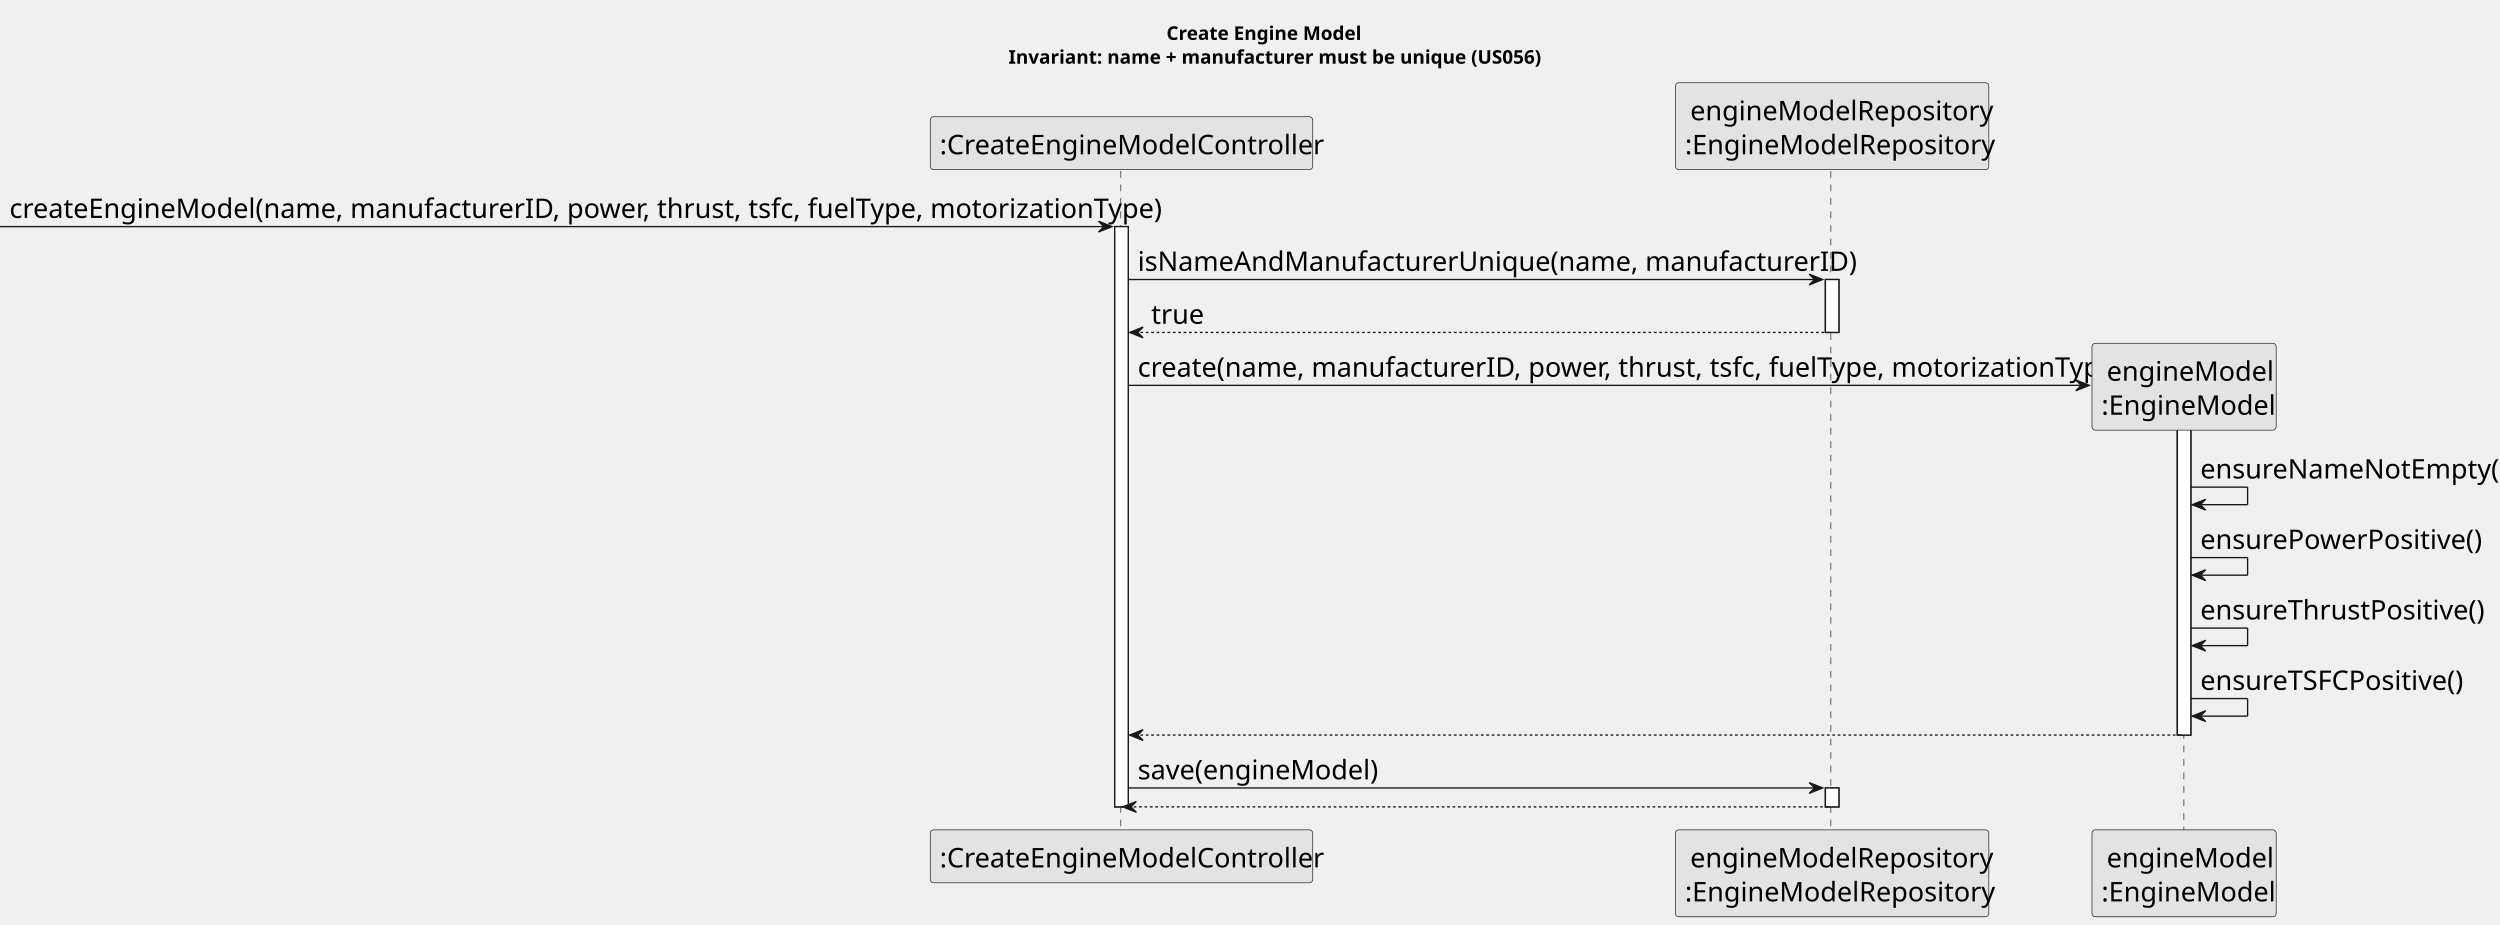
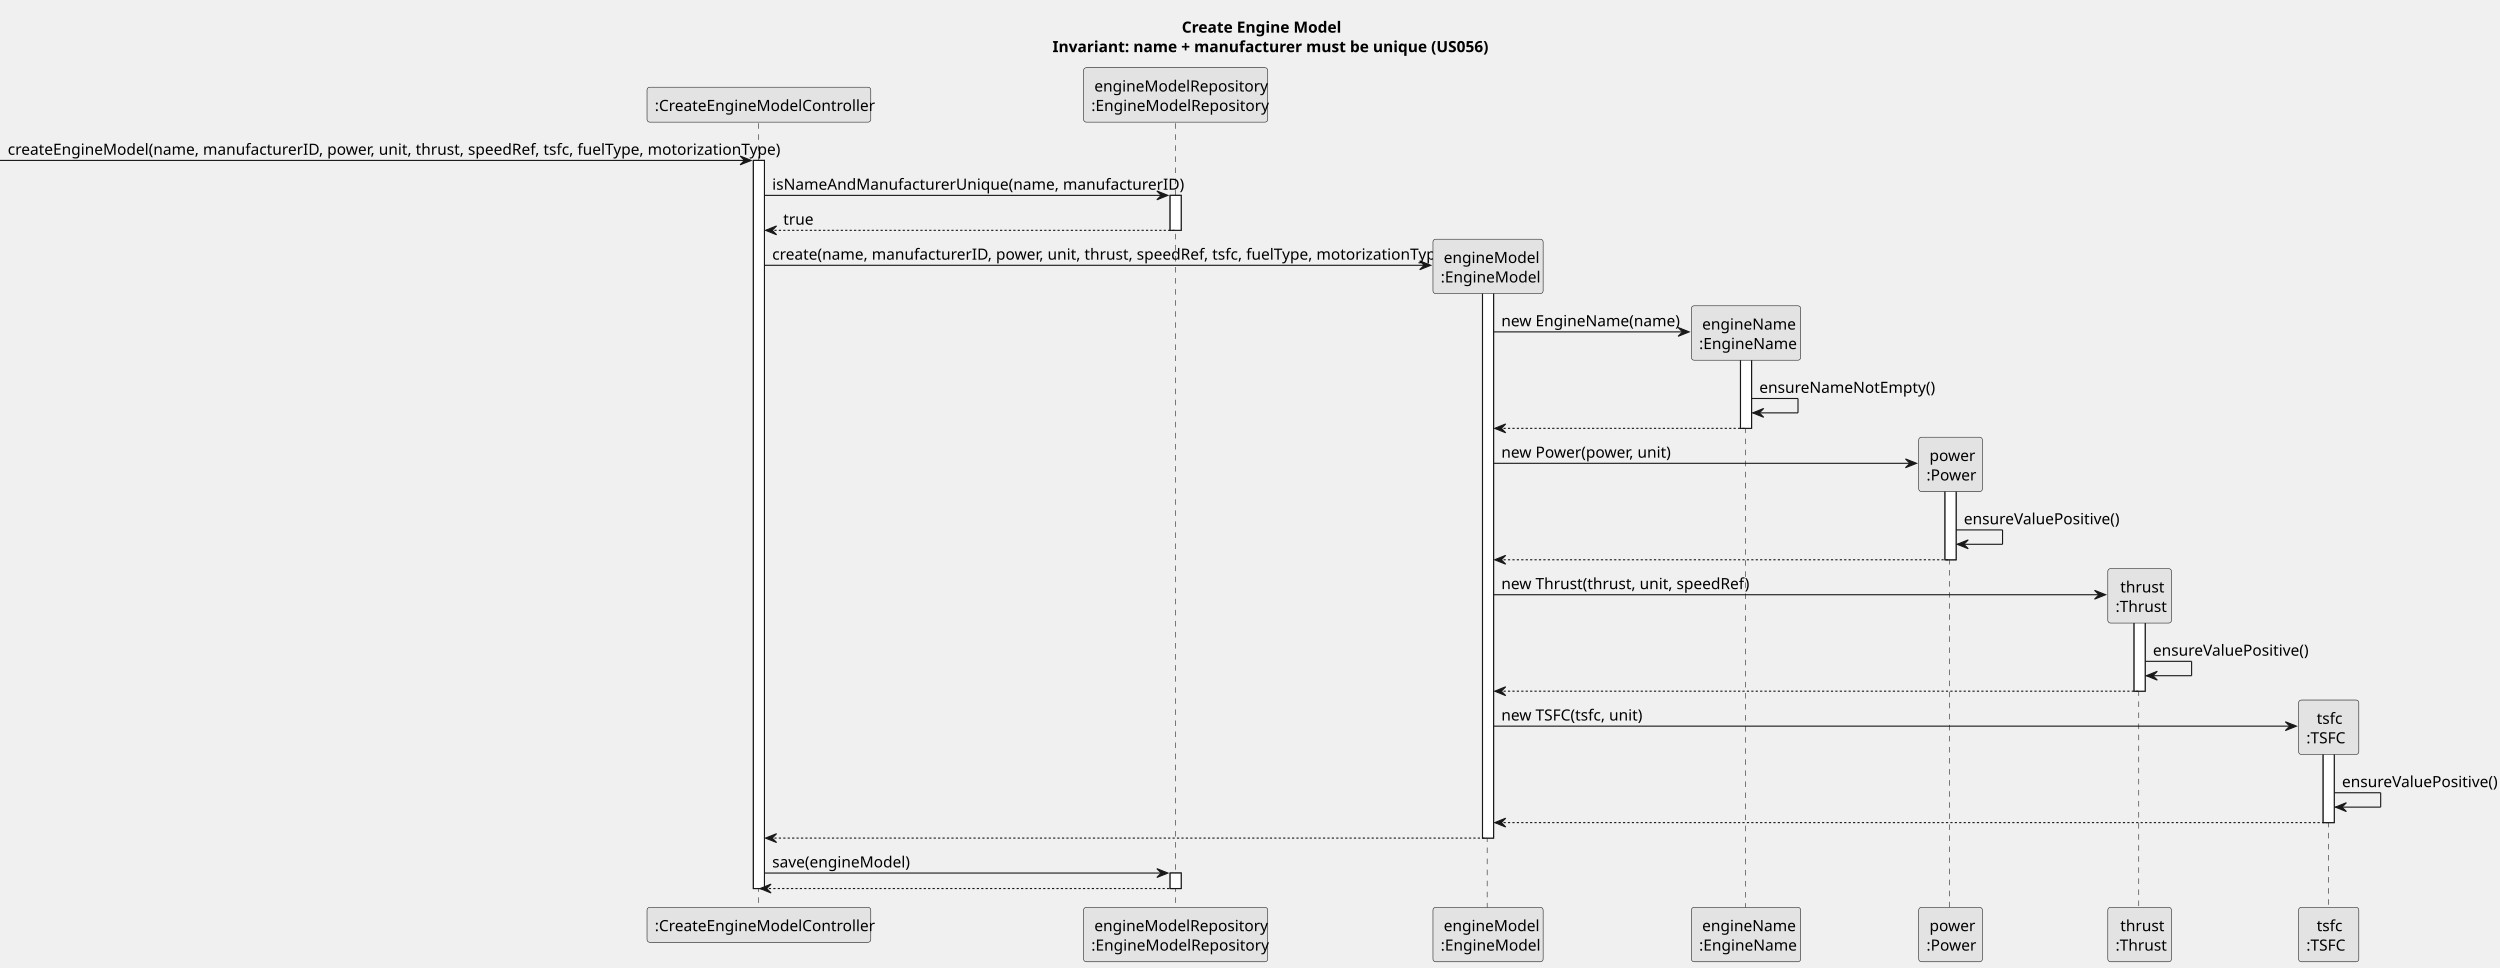
- <svg xmlns="http://www.w3.org/2000/svg" contentStyleType="text/css" data-diagram-type="SEQUENCE" height="684px" preserveAspectRatio="none" style="width:1850px;height:684px;background:#FFFFFF;" version="1.1" viewBox="0 0 1850 684" width="1850px" zoomAndPan="magnify">
+ <svg xmlns="http://www.w3.org/2000/svg" contentStyleType="text/css" data-diagram-type="SEQUENCE" height="1367.188px" preserveAspectRatio="none" style="width:3532px;height:1367px;background:#FFFFFF;" version="1.1" viewBox="0 0 3532 1367" width="3532.812px" zoomAndPan="magnify">
  <defs />
  <g>
-     <text fill="#000000" font-family="sans-serif" font-size="14" font-weight="bold" lengthAdjust="spacing" textLength="138.469" x="863.188" y="29.533">Create Engine Model</text>
-     <text fill="#000000" font-family="sans-serif" font-size="14" font-weight="bold" lengthAdjust="spacing" textLength="372.258" x="746.294" y="47.143">Invariant: name + manufacturer must be unique (US056)</text>
-     <g>
-       <rect fill="#FFFFFF" height="429.406" style="stroke:#181818;stroke-width:1;" width="10" x="824.908" y="167.688" />
-     </g>
-     <g>
-       <rect fill="#FFFFFF" height="39.156" style="stroke:#181818;stroke-width:1;" width="10" x="1350.793" y="206.844" />
-     </g>
-     <g>
-       <rect fill="#FFFFFF" height="14" style="stroke:#181818;stroke-width:1;" width="10" x="1350.793" y="583.094" />
-     </g>
-     <g>
-       <rect fill="#FFFFFF" height="248.781" style="stroke:#181818;stroke-width:1;" width="10" x="1611.221" y="295.156" />
+     <text fill="#000000" font-family="sans-serif" font-size="21.875" font-weight="bold" lengthAdjust="spacing" textLength="216.357" x="1669.6" y="46.146">Create Engine Model</text>
+     <text fill="#000000" font-family="sans-serif" font-size="21.875" font-weight="bold" lengthAdjust="spacing" textLength="581.653" x="1486.953" y="73.66">Invariant: name + manufacturer must be unique (US056)</text>
+     <g>
+       <rect fill="#FFFFFF" height="1028.687" style="stroke:#181818;stroke-width:1.562;" width="15.625" x="1064.371" y="226.636" />
+     </g>
+     <g>
+       <rect fill="#FFFFFF" height="49.39" style="stroke:#181818;stroke-width:1.562;" width="15.625" x="1653.151" y="276.025" />
+     </g>
+     <g>
+       <rect fill="#FFFFFF" height="21.875" style="stroke:#181818;stroke-width:1.562;" width="15.625" x="1653.151" y="1233.447" />
+     </g>
+     <g>
+       <rect fill="#FFFFFF" height="793.628" style="stroke:#181818;stroke-width:1.562;" width="15.625" x="2094.496" y="390.43" />
+     </g>
+     <g>
+       <rect fill="#FFFFFF" height="120.654" style="stroke:#181818;stroke-width:1.562;" width="15.625" x="2458.977" y="484.522" />
+     </g>
+     <g>
+       <rect fill="#FFFFFF" height="120.654" style="stroke:#181818;stroke-width:1.562;" width="15.625" x="2747.942" y="670.19" />
+     </g>
+     <g>
+       <rect fill="#FFFFFF" height="120.654" style="stroke:#181818;stroke-width:1.562;" width="15.625" x="3015.064" y="855.859" />
+     </g>
+     <g>
+       <rect fill="#FFFFFF" height="120.654" style="stroke:#181818;stroke-width:1.562;" width="15.625" x="3282.186" y="1041.528" />
    </g>
    <g class="participant-lifeline" data-entity-uid="part1" data-qualified-name="CTRL" id="part1-lifeline">
      <g>
-         <rect fill="#000000" fill-opacity="0" height="488.562" width="8" x="825.908" y="126.531" />
-         <line style="stroke:#181818;stroke-width:0.5;stroke-dasharray:5,5;" x1="829.392" x2="829.392" y1="126.531" y2="615.094" />
+         <rect fill="#000000" fill-opacity="0" height="1109.326" width="12.5" x="1065.933" y="174.121" />
+         <line style="stroke:#181818;stroke-width:0.781;stroke-dasharray:7.812,7.812;" x1="1071.931" x2="1071.931" y1="174.121" y2="1283.447" />
      </g>
    </g>
    <g class="participant-lifeline" data-entity-uid="part2" data-qualified-name="REPO" id="part2-lifeline">
      <g>
-         <rect fill="#000000" fill-opacity="0" height="488.562" width="8" x="1351.793" y="126.531" />
-         <line style="stroke:#181818;stroke-width:0.5;stroke-dasharray:5,5;" x1="1354.843" x2="1354.843" y1="126.531" y2="615.094" />
+         <rect fill="#000000" fill-opacity="0" height="1109.326" width="12.5" x="1654.713" y="174.121" />
+         <line style="stroke:#181818;stroke-width:0.781;stroke-dasharray:7.812,7.812;" x1="1660.549" x2="1660.549" y1="174.121" y2="1283.447" />
      </g>
    </g>
    <g class="participant-lifeline" data-entity-uid="part3" data-qualified-name="EM" id="part3-lifeline">
      <g>
-         <rect fill="#000000" fill-opacity="0" height="313.438" width="8" x="1612.221" y="301.656" />
-         <line style="stroke:#181818;stroke-width:0.5;stroke-dasharray:5,5;" x1="1616.068" x2="1616.068" y1="301.656" y2="615.094" />
+         <rect fill="#000000" fill-opacity="0" height="882.861" width="12.5" x="2096.059" y="400.586" />
+         <line style="stroke:#181818;stroke-width:0.781;stroke-dasharray:7.812,7.812;" x1="2101.048" x2="2101.048" y1="400.586" y2="1283.447" />
+       </g>
+     </g>
+     <g class="participant-lifeline" data-entity-uid="part4" data-qualified-name="EN" id="part4-lifeline">
+       <g>
+         <rect fill="#000000" fill-opacity="0" height="788.769" width="12.5" x="2460.54" y="494.678" />
+         <line style="stroke:#181818;stroke-width:0.781;stroke-dasharray:7.812,7.812;" x1="2466.144" x2="2466.144" y1="494.678" y2="1283.447" />
+       </g>
+     </g>
+     <g class="participant-lifeline" data-entity-uid="part5" data-qualified-name="PW" id="part5-lifeline">
+       <g>
+         <rect fill="#000000" fill-opacity="0" height="603.101" width="12.5" x="2749.505" y="680.347" />
+         <line style="stroke:#181818;stroke-width:0.781;stroke-dasharray:7.812,7.812;" x1="2754.526" x2="2754.526" y1="680.347" y2="1283.447" />
+       </g>
+     </g>
+     <g class="participant-lifeline" data-entity-uid="part6" data-qualified-name="TH" id="part6-lifeline">
+       <g>
+         <rect fill="#000000" fill-opacity="0" height="417.432" width="12.5" x="3016.627" y="866.016" />
+         <line style="stroke:#181818;stroke-width:0.781;stroke-dasharray:7.812,7.812;" x1="3021.654" x2="3021.654" y1="866.016" y2="1283.447" />
+       </g>
+     </g>
+     <g class="participant-lifeline" data-entity-uid="part7" data-qualified-name="TS" id="part7-lifeline">
+       <g>
+         <rect fill="#000000" fill-opacity="0" height="231.763" width="12.5" x="3283.749" y="1051.685" />
+         <line style="stroke:#181818;stroke-width:0.781;stroke-dasharray:7.812,7.812;" x1="3289.654" x2="3289.654" y1="1051.685" y2="1283.447" />
      </g>
    </g>
    <g class="participant participant-head" data-entity-uid="part1" data-qualified-name="CTRL" id="part1-head">
-       <rect fill="#E3E3E3" height="39.156" rx="2.5" ry="2.5" style="stroke:#181818;stroke-width:0.5;" width="283.033" x="688.392" y="86.375" />
-       <text fill="#000000" font-family="sans-serif" font-size="20" lengthAdjust="spacing" textLength="269.033" x="695.392" y="114.137">:CreateEngineModelController</text>
+       <rect fill="#E3E3E3" height="49.39" rx="3.906" ry="3.906" style="stroke:#181818;stroke-width:0.781;" width="316.13" x="914.118" y="123.169" />
+       <text fill="#000000" font-family="sans-serif" font-size="21.875" lengthAdjust="spacing" textLength="294.255" x="925.056" y="156.815">:CreateEngineModelController</text>
    </g>
    <g class="participant participant-tail" data-entity-uid="part1" data-qualified-name="CTRL" id="part1-tail">
-       <rect fill="#E3E3E3" height="39.156" rx="2.5" ry="2.5" style="stroke:#181818;stroke-width:0.5;" width="283.033" x="688.392" y="614.094" />
-       <text fill="#000000" font-family="sans-serif" font-size="20" lengthAdjust="spacing" textLength="269.033" x="695.392" y="641.856">:CreateEngineModelController</text>
+       <rect fill="#E3E3E3" height="49.39" rx="3.906" ry="3.906" style="stroke:#181818;stroke-width:0.781;" width="316.13" x="914.118" y="1281.885" />
+       <text fill="#000000" font-family="sans-serif" font-size="21.875" lengthAdjust="spacing" textLength="294.255" x="925.056" y="1315.53">:CreateEngineModelController</text>
    </g>
    <g class="participant participant-head" data-entity-uid="part2" data-qualified-name="REPO" id="part2-head">
-       <rect fill="#E3E3E3" height="64.312" rx="2.5" ry="2.5" style="stroke:#181818;stroke-width:0.5;" width="231.9" x="1239.843" y="61.219" />
-       <text fill="#000000" font-family="sans-serif" font-size="20" lengthAdjust="spacing" textLength="210.127" x="1250.729" y="88.981">engineModelRepository</text>
-       <text fill="#000000" font-family="sans-serif" font-size="20" lengthAdjust="spacing" textLength="217.9" x="1246.843" y="114.137">:EngineModelRepository</text>
+       <rect fill="#E3E3E3" height="76.904" rx="3.906" ry="3.906" style="stroke:#181818;stroke-width:0.781;" width="260.204" x="1530.862" y="95.654" />
+       <text fill="#000000" font-family="sans-serif" font-size="21.875" lengthAdjust="spacing" textLength="229.826" x="1546.05" y="129.3">engineModelRepository</text>
+       <text fill="#000000" font-family="sans-serif" font-size="21.875" lengthAdjust="spacing" textLength="238.329" x="1541.799" y="156.815">:EngineModelRepository</text>
    </g>
    <g class="participant participant-tail" data-entity-uid="part2" data-qualified-name="REPO" id="part2-tail">
-       <rect fill="#E3E3E3" height="64.312" rx="2.5" ry="2.5" style="stroke:#181818;stroke-width:0.5;" width="231.9" x="1239.843" y="614.094" />
-       <text fill="#000000" font-family="sans-serif" font-size="20" lengthAdjust="spacing" textLength="210.127" x="1250.729" y="641.856">engineModelRepository</text>
-       <text fill="#000000" font-family="sans-serif" font-size="20" lengthAdjust="spacing" textLength="217.9" x="1246.843" y="667.012">:EngineModelRepository</text>
+       <rect fill="#E3E3E3" height="76.904" rx="3.906" ry="3.906" style="stroke:#181818;stroke-width:0.781;" width="260.204" x="1530.862" y="1281.885" />
+       <text fill="#000000" font-family="sans-serif" font-size="21.875" lengthAdjust="spacing" textLength="229.826" x="1546.05" y="1315.53">engineModelRepository</text>
+       <text fill="#000000" font-family="sans-serif" font-size="21.875" lengthAdjust="spacing" textLength="238.329" x="1541.799" y="1343.045">:EngineModelRepository</text>
    </g>
    <g class="participant participant-tail" data-entity-uid="part3" data-qualified-name="EM" id="part3-tail">
-       <rect fill="#E3E3E3" height="64.312" rx="2.5" ry="2.5" style="stroke:#181818;stroke-width:0.5;" width="136.305" x="1548.068" y="614.094" />
-       <text fill="#000000" font-family="sans-serif" font-size="20" lengthAdjust="spacing" textLength="114.531" x="1558.955" y="641.856">engineModel</text>
-       <text fill="#000000" font-family="sans-serif" font-size="20" lengthAdjust="spacing" textLength="122.305" x="1555.068" y="667.012">:EngineModel</text>
-     </g>
-     <g>
-       <rect fill="#FFFFFF" height="429.406" style="stroke:#181818;stroke-width:1;" width="10" x="824.908" y="167.688" />
-     </g>
-     <g>
-       <rect fill="#FFFFFF" height="39.156" style="stroke:#181818;stroke-width:1;" width="10" x="1350.793" y="206.844" />
-     </g>
-     <g>
-       <rect fill="#FFFFFF" height="14" style="stroke:#181818;stroke-width:1;" width="10" x="1350.793" y="583.094" />
-     </g>
-     <g>
-       <rect fill="#FFFFFF" height="248.781" style="stroke:#181818;stroke-width:1;" width="10" x="1611.221" y="295.156" />
+       <rect fill="#E3E3E3" height="76.904" rx="3.906" ry="3.906" style="stroke:#181818;stroke-width:0.781;" width="155.646" x="2024.486" y="1281.885" />
+       <text fill="#000000" font-family="sans-serif" font-size="21.875" lengthAdjust="spacing" textLength="125.269" x="2039.674" y="1315.53">engineModel</text>
+       <text fill="#000000" font-family="sans-serif" font-size="21.875" lengthAdjust="spacing" textLength="133.771" x="2035.423" y="1343.045">:EngineModel</text>
+     </g>
+     <g class="participant participant-tail" data-entity-uid="part4" data-qualified-name="EN" id="part4-tail">
+       <rect fill="#E3E3E3" height="76.904" rx="3.906" ry="3.906" style="stroke:#181818;stroke-width:0.781;" width="154.417" x="2389.581" y="1281.885" />
+       <text fill="#000000" font-family="sans-serif" font-size="21.875" lengthAdjust="spacing" textLength="124.04" x="2404.77" y="1315.53">engineName</text>
+       <text fill="#000000" font-family="sans-serif" font-size="21.875" lengthAdjust="spacing" textLength="132.542" x="2400.519" y="1343.045">:EngineName</text>
+     </g>
+     <g class="participant participant-tail" data-entity-uid="part5" data-qualified-name="PW" id="part5-tail">
+       <rect fill="#E3E3E3" height="76.904" rx="3.906" ry="3.906" style="stroke:#181818;stroke-width:0.781;" width="89.957" x="2710.776" y="1281.885" />
+       <text fill="#000000" font-family="sans-serif" font-size="21.875" lengthAdjust="spacing" textLength="59.58" x="2725.965" y="1315.53">power</text>
+       <text fill="#000000" font-family="sans-serif" font-size="21.875" lengthAdjust="spacing" textLength="68.082" x="2721.714" y="1343.045">:Power</text>
+     </g>
+     <g class="participant participant-tail" data-entity-uid="part6" data-qualified-name="TH" id="part6-tail">
+       <rect fill="#E3E3E3" height="76.904" rx="3.906" ry="3.906" style="stroke:#181818;stroke-width:0.781;" width="89.946" x="2977.904" y="1281.885" />
+       <text fill="#000000" font-family="sans-serif" font-size="21.875" lengthAdjust="spacing" textLength="54.709" x="2995.522" y="1315.53">thrust</text>
+       <text fill="#000000" font-family="sans-serif" font-size="21.875" lengthAdjust="spacing" textLength="68.071" x="2988.841" y="1343.045">:Thrust</text>
+     </g>
+     <g class="participant participant-tail" data-entity-uid="part7" data-qualified-name="TS" id="part7-tail">
+       <rect fill="#E3E3E3" height="76.904" rx="3.906" ry="3.906" style="stroke:#181818;stroke-width:0.781;" width="85.065" x="3247.466" y="1281.885" />
+       <text fill="#000000" font-family="sans-serif" font-size="21.875" lengthAdjust="spacing" textLength="34.03" x="3272.984" y="1315.53">tsfc</text>
+       <text fill="#000000" font-family="sans-serif" font-size="21.875" lengthAdjust="spacing" textLength="63.19" x="3258.404" y="1343.045">:TSFC</text>
+     </g>
+     <g>
+       <rect fill="#FFFFFF" height="1028.687" style="stroke:#181818;stroke-width:1.562;" width="15.625" x="1064.371" y="226.636" />
+     </g>
+     <g>
+       <rect fill="#FFFFFF" height="49.39" style="stroke:#181818;stroke-width:1.562;" width="15.625" x="1653.151" y="276.025" />
+     </g>
+     <g>
+       <rect fill="#FFFFFF" height="21.875" style="stroke:#181818;stroke-width:1.562;" width="15.625" x="1653.151" y="1233.447" />
+     </g>
+     <g>
+       <rect fill="#FFFFFF" height="793.628" style="stroke:#181818;stroke-width:1.562;" width="15.625" x="2094.496" y="390.43" />
+     </g>
+     <g>
+       <rect fill="#FFFFFF" height="120.654" style="stroke:#181818;stroke-width:1.562;" width="15.625" x="2458.977" y="484.522" />
+     </g>
+     <g>
+       <rect fill="#FFFFFF" height="120.654" style="stroke:#181818;stroke-width:1.562;" width="15.625" x="2747.942" y="670.19" />
+     </g>
+     <g>
+       <rect fill="#FFFFFF" height="120.654" style="stroke:#181818;stroke-width:1.562;" width="15.625" x="3015.064" y="855.859" />
+     </g>
+     <g>
+       <rect fill="#FFFFFF" height="120.654" style="stroke:#181818;stroke-width:1.562;" width="15.625" x="3282.186" y="1041.528" />
    </g>
    <g class="message" data-entity-1="part1" data-entity-2="part1" id="msg1">
-       <polygon fill="#181818" points="812.908,163.688,822.908,167.688,812.908,171.688,816.908,167.688" style="stroke:#181818;stroke-width:1;" />
-       <line style="stroke:#181818;stroke-width:1;" x1="0" x2="818.908" y1="167.688" y2="167.688" />
-       <text fill="#000000" font-family="sans-serif" font-size="20" lengthAdjust="spacing" textLength="805.908" x="7" y="161.293">createEngineModel(name, manufacturerID, power, thrust, tsfc, fuelType, motorizationType)</text>
+       <polygon fill="#181818" points="1045.621,220.386,1061.246,226.636,1045.621,232.886,1051.871,226.636" style="stroke:#181818;stroke-width:1.562;" />
+       <line style="stroke:#181818;stroke-width:1.562;" x1="0" x2="1054.996" y1="226.636" y2="226.636" />
+       <text fill="#000000" font-family="sans-serif" font-size="21.875" lengthAdjust="spacing" textLength="1034.683" x="10.938" y="218.704">createEngineModel(name, manufacturerID, power, unit, thrust, speedRef, tsfc, fuelType, motorizationType)</text>
    </g>
    <g class="message" data-entity-1="part1" data-entity-2="part2" id="msg2">
-       <polygon fill="#181818" points="1338.793,202.844,1348.793,206.844,1338.793,210.844,1342.793,206.844" style="stroke:#181818;stroke-width:1;" />
-       <line style="stroke:#181818;stroke-width:1;" x1="834.908" x2="1344.793" y1="206.844" y2="206.844" />
-       <text fill="#000000" font-family="sans-serif" font-size="20" lengthAdjust="spacing" textLength="496.885" x="841.908" y="200.449">isNameAndManufacturerUnique(name, manufacturerID)</text>
+       <polygon fill="#181818" points="1634.401,269.775,1650.026,276.025,1634.401,282.275,1640.651,276.025" style="stroke:#181818;stroke-width:1.562;" />
+       <line style="stroke:#181818;stroke-width:1.562;" x1="1079.996" x2="1643.776" y1="276.025" y2="276.025" />
+       <text fill="#000000" font-family="sans-serif" font-size="21.875" lengthAdjust="spacing" textLength="543.468" x="1090.933" y="268.094">isNameAndManufacturerUnique(name, manufacturerID)</text>
    </g>
    <g class="message" data-entity-1="part2" data-entity-2="part1" id="msg3">
-       <polygon fill="#181818" points="845.908,242,835.908,246,845.908,250,841.908,246" style="stroke:#181818;stroke-width:1;" />
-       <line style="stroke:#181818;stroke-width:1;stroke-dasharray:2,2;" x1="839.908" x2="1354.793" y1="246" y2="246" />
-       <text fill="#000000" font-family="sans-serif" font-size="20" lengthAdjust="spacing" textLength="34.463" x="851.908" y="239.606">true</text>
+       <polygon fill="#181818" points="1097.183,319.165,1081.558,325.415,1097.183,331.665,1090.933,325.415" style="stroke:#181818;stroke-width:1.562;" />
+       <line style="stroke:#181818;stroke-width:1.562;stroke-dasharray:3.125,3.125;" x1="1087.808" x2="1659.401" y1="325.415" y2="325.415" />
+       <text fill="#000000" font-family="sans-serif" font-size="21.875" lengthAdjust="spacing" textLength="37.694" x="1106.558" y="317.483">true</text>
    </g>
    <g class="message" data-entity-1="part1" data-entity-2="part3" id="msg4">
-       <polygon fill="#181818" points="1536.068,281.156,1546.068,285.156,1536.068,289.156,1540.068,285.156" style="stroke:#181818;stroke-width:1;" />
-       <line style="stroke:#181818;stroke-width:1;" x1="834.908" x2="1542.068" y1="285.156" y2="285.156" />
-       <text fill="#000000" font-family="sans-serif" font-size="20" lengthAdjust="spacing" textLength="689.16" x="841.908" y="278.762">create(name, manufacturerID, power, thrust, tsfc, fuelType, motorizationType)</text>
-     </g>
-     <rect fill="#E3E3E3" height="64.312" rx="2.5" ry="2.5" style="stroke:#181818;stroke-width:0.5;" width="136.305" x="1548.068" y="254" />
-     <text fill="#000000" font-family="sans-serif" font-size="20" lengthAdjust="spacing" textLength="114.531" x="1558.955" y="281.762">engineModel</text>
-     <text fill="#000000" font-family="sans-serif" font-size="20" lengthAdjust="spacing" textLength="122.305" x="1555.068" y="306.918">:EngineModel</text>
-     <g class="message" data-entity-1="part3" data-entity-2="part3" id="msg6">
-       <line style="stroke:#181818;stroke-width:1;" x1="1621.221" x2="1663.221" y1="360.469" y2="360.469" />
-       <line style="stroke:#181818;stroke-width:1;" x1="1663.221" x2="1663.221" y1="360.469" y2="373.469" />
-       <line style="stroke:#181818;stroke-width:1;" x1="1622.221" x2="1663.221" y1="373.469" y2="373.469" />
-       <polygon fill="#181818" points="1632.221,369.469,1622.221,373.469,1632.221,377.469,1628.221,373.469" style="stroke:#181818;stroke-width:1;" />
-       <text fill="#000000" font-family="sans-serif" font-size="20" lengthAdjust="spacing" textLength="215.625" x="1628.221" y="354.074">ensureNameNotEmpty()</text>
-     </g>
-     <g class="message" data-entity-1="part3" data-entity-2="part3" id="msg7">
-       <line style="stroke:#181818;stroke-width:1;" x1="1621.221" x2="1663.221" y1="412.625" y2="412.625" />
-       <line style="stroke:#181818;stroke-width:1;" x1="1663.221" x2="1663.221" y1="412.625" y2="425.625" />
-       <line style="stroke:#181818;stroke-width:1;" x1="1622.221" x2="1663.221" y1="425.625" y2="425.625" />
-       <polygon fill="#181818" points="1632.221,421.625,1622.221,425.625,1632.221,429.625,1628.221,425.625" style="stroke:#181818;stroke-width:1;" />
-       <text fill="#000000" font-family="sans-serif" font-size="20" lengthAdjust="spacing" textLength="201.191" x="1628.221" y="406.231">ensurePowerPositive()</text>
-     </g>
-     <g class="message" data-entity-1="part3" data-entity-2="part3" id="msg8">
-       <line style="stroke:#181818;stroke-width:1;" x1="1621.221" x2="1663.221" y1="464.781" y2="464.781" />
-       <line style="stroke:#181818;stroke-width:1;" x1="1663.221" x2="1663.221" y1="464.781" y2="477.781" />
-       <line style="stroke:#181818;stroke-width:1;" x1="1622.221" x2="1663.221" y1="477.781" y2="477.781" />
-       <polygon fill="#181818" points="1632.221,473.781,1622.221,477.781,1632.221,481.781,1628.221,477.781" style="stroke:#181818;stroke-width:1;" />
-       <text fill="#000000" font-family="sans-serif" font-size="20" lengthAdjust="spacing" textLength="201.182" x="1628.221" y="458.387">ensureThrustPositive()</text>
-     </g>
-     <g class="message" data-entity-1="part3" data-entity-2="part3" id="msg9">
-       <line style="stroke:#181818;stroke-width:1;" x1="1621.221" x2="1663.221" y1="516.938" y2="516.938" />
-       <line style="stroke:#181818;stroke-width:1;" x1="1663.221" x2="1663.221" y1="516.938" y2="529.938" />
-       <line style="stroke:#181818;stroke-width:1;" x1="1622.221" x2="1663.221" y1="529.938" y2="529.938" />
-       <polygon fill="#181818" points="1632.221,525.938,1622.221,529.938,1632.221,533.938,1628.221,529.938" style="stroke:#181818;stroke-width:1;" />
-       <text fill="#000000" font-family="sans-serif" font-size="20" lengthAdjust="spacing" textLength="196.719" x="1628.221" y="510.543">ensureTSFCPositive()</text>
-     </g>
-     <g class="message" data-entity-1="part3" data-entity-2="part1" id="msg10">
-       <polygon fill="#181818" points="845.908,539.938,835.908,543.938,845.908,547.938,841.908,543.938" style="stroke:#181818;stroke-width:1;" />
-       <line style="stroke:#181818;stroke-width:1;stroke-dasharray:2,2;" x1="839.908" x2="1615.221" y1="543.938" y2="543.938" />
-     </g>
-     <g class="message" data-entity-1="part1" data-entity-2="part2" id="msg11">
-       <polygon fill="#181818" points="1338.793,579.094,1348.793,583.094,1338.793,587.094,1342.793,583.094" style="stroke:#181818;stroke-width:1;" />
-       <line style="stroke:#181818;stroke-width:1;" x1="834.908" x2="1344.793" y1="583.094" y2="583.094" />
-       <text fill="#000000" font-family="sans-serif" font-size="20" lengthAdjust="spacing" textLength="170.098" x="841.908" y="576.699">save(engineModel)</text>
-     </g>
-     <g class="message" data-entity-1="part2" data-entity-2="part1" id="msg12">
-       <polygon fill="#181818" points="840.908,593.094,830.908,597.094,840.908,601.094,836.908,597.094" style="stroke:#181818;stroke-width:1;" />
-       <line style="stroke:#181818;stroke-width:1;stroke-dasharray:2,2;" x1="834.908" x2="1354.793" y1="597.094" y2="597.094" />
+       <polygon fill="#181818" points="2005.736,368.555,2021.361,374.805,2005.736,381.055,2011.986,374.805" style="stroke:#181818;stroke-width:1.562;" />
+       <line style="stroke:#181818;stroke-width:1.562;" x1="1079.996" x2="2015.111" y1="374.805" y2="374.805" />
+       <text fill="#000000" font-family="sans-serif" font-size="21.875" lengthAdjust="spacing" textLength="906.99" x="1090.933" y="366.873">create(name, manufacturerID, power, unit, thrust, speedRef, tsfc, fuelType, motorizationType)</text>
+     </g>
+     <rect fill="#E3E3E3" height="76.904" rx="3.906" ry="3.906" style="stroke:#181818;stroke-width:0.781;" width="155.646" x="2024.486" y="337.915" />
+     <text fill="#000000" font-family="sans-serif" font-size="21.875" lengthAdjust="spacing" textLength="125.269" x="2039.674" y="371.561">engineModel</text>
+     <text fill="#000000" font-family="sans-serif" font-size="21.875" lengthAdjust="spacing" textLength="133.771" x="2035.423" y="399.075">:EngineModel</text>
+     <g class="message" data-entity-1="part3" data-entity-2="part4" id="msg6">
+       <polygon fill="#181818" points="2370.831,462.647,2386.456,468.897,2370.831,475.147,2377.081,468.897" style="stroke:#181818;stroke-width:1.562;" />
+       <line style="stroke:#181818;stroke-width:1.562;" x1="2110.121" x2="2380.206" y1="468.897" y2="468.897" />
+       <text fill="#000000" font-family="sans-serif" font-size="21.875" lengthAdjust="spacing" textLength="241.96" x="2121.059" y="460.965">new EngineName(name)</text>
+     </g>
+     <rect fill="#E3E3E3" height="76.904" rx="3.906" ry="3.906" style="stroke:#181818;stroke-width:0.781;" width="154.417" x="2389.581" y="432.007" />
+     <text fill="#000000" font-family="sans-serif" font-size="21.875" lengthAdjust="spacing" textLength="124.04" x="2404.77" y="465.652">engineName</text>
+     <text fill="#000000" font-family="sans-serif" font-size="21.875" lengthAdjust="spacing" textLength="132.542" x="2400.519" y="493.167">:EngineName</text>
+     <g class="message" data-entity-1="part4" data-entity-2="part4" id="msg8">
+       <line style="stroke:#181818;stroke-width:1.562;" x1="2474.602" x2="2540.227" y1="562.988" y2="562.988" />
+       <line style="stroke:#181818;stroke-width:1.562;" x1="2540.227" x2="2540.227" y1="562.988" y2="583.301" />
+       <line style="stroke:#181818;stroke-width:1.562;" x1="2476.165" x2="2540.227" y1="583.301" y2="583.301" />
+       <polygon fill="#181818" points="2491.79,577.051,2476.165,583.301,2491.79,589.551,2485.54,583.301" style="stroke:#181818;stroke-width:1.562;" />
+       <text fill="#000000" font-family="sans-serif" font-size="21.875" lengthAdjust="spacing" textLength="235.84" x="2485.54" y="555.057">ensureNameNotEmpty()</text>
+     </g>
+     <g class="message" data-entity-1="part4" data-entity-2="part3" id="msg9">
+       <polygon fill="#181818" points="2127.309,598.926,2111.684,605.176,2127.309,611.426,2121.059,605.176" style="stroke:#181818;stroke-width:1.562;" />
+       <line style="stroke:#181818;stroke-width:1.562;stroke-dasharray:3.125,3.125;" x1="2117.934" x2="2465.227" y1="605.176" y2="605.176" />
+     </g>
+     <g class="message" data-entity-1="part3" data-entity-2="part5" id="msg10">
+       <polygon fill="#181818" points="2692.026,648.315,2707.651,654.565,2692.026,660.815,2698.276,654.565" style="stroke:#181818;stroke-width:1.562;" />
+       <line style="stroke:#181818;stroke-width:1.562;" x1="2110.121" x2="2701.401" y1="654.565" y2="654.565" />
+       <text fill="#000000" font-family="sans-serif" font-size="21.875" lengthAdjust="spacing" textLength="229.784" x="2121.059" y="646.634">new Power(power, unit)</text>
+     </g>
+     <rect fill="#E3E3E3" height="76.904" rx="3.906" ry="3.906" style="stroke:#181818;stroke-width:0.781;" width="89.957" x="2710.776" y="617.676" />
+     <text fill="#000000" font-family="sans-serif" font-size="21.875" lengthAdjust="spacing" textLength="59.58" x="2725.965" y="651.321">power</text>
+     <text fill="#000000" font-family="sans-serif" font-size="21.875" lengthAdjust="spacing" textLength="68.082" x="2721.714" y="678.836">:Power</text>
+     <g class="message" data-entity-1="part5" data-entity-2="part5" id="msg12">
+       <line style="stroke:#181818;stroke-width:1.562;" x1="2763.567" x2="2829.192" y1="748.657" y2="748.657" />
+       <line style="stroke:#181818;stroke-width:1.562;" x1="2829.192" x2="2829.192" y1="748.657" y2="768.97" />
+       <line style="stroke:#181818;stroke-width:1.562;" x1="2765.13" x2="2829.192" y1="768.97" y2="768.97" />
+       <polygon fill="#181818" points="2780.755,762.72,2765.13,768.97,2780.755,775.22,2774.505,768.97" style="stroke:#181818;stroke-width:1.562;" />
+       <text fill="#000000" font-family="sans-serif" font-size="21.875" lengthAdjust="spacing" textLength="213.997" x="2774.505" y="740.726">ensureValuePositive()</text>
+     </g>
+     <g class="message" data-entity-1="part5" data-entity-2="part3" id="msg13">
+       <polygon fill="#181818" points="2127.309,784.595,2111.684,790.845,2127.309,797.095,2121.059,790.845" style="stroke:#181818;stroke-width:1.562;" />
+       <line style="stroke:#181818;stroke-width:1.562;stroke-dasharray:3.125,3.125;" x1="2117.934" x2="2754.192" y1="790.845" y2="790.845" />
+     </g>
+     <g class="message" data-entity-1="part3" data-entity-2="part6" id="msg14">
+       <polygon fill="#181818" points="2959.154,833.984,2974.779,840.234,2959.154,846.484,2965.404,840.234" style="stroke:#181818;stroke-width:1.562;" />
+       <line style="stroke:#181818;stroke-width:1.562;" x1="2110.121" x2="2968.529" y1="840.234" y2="840.234" />
+       <text fill="#000000" font-family="sans-serif" font-size="21.875" lengthAdjust="spacing" textLength="330.699" x="2121.059" y="832.303">new Thrust(thrust, unit, speedRef)</text>
+     </g>
+     <rect fill="#E3E3E3" height="76.904" rx="3.906" ry="3.906" style="stroke:#181818;stroke-width:0.781;" width="89.946" x="2977.904" y="803.345" />
+     <text fill="#000000" font-family="sans-serif" font-size="21.875" lengthAdjust="spacing" textLength="54.709" x="2995.522" y="836.99">thrust</text>
+     <text fill="#000000" font-family="sans-serif" font-size="21.875" lengthAdjust="spacing" textLength="68.071" x="2988.841" y="864.505">:Thrust</text>
+     <g class="message" data-entity-1="part6" data-entity-2="part6" id="msg16">
+       <line style="stroke:#181818;stroke-width:1.562;" x1="3030.689" x2="3096.314" y1="934.326" y2="934.326" />
+       <line style="stroke:#181818;stroke-width:1.562;" x1="3096.314" x2="3096.314" y1="934.326" y2="954.639" />
+       <line style="stroke:#181818;stroke-width:1.562;" x1="3032.252" x2="3096.314" y1="954.639" y2="954.639" />
+       <polygon fill="#181818" points="3047.877,948.389,3032.252,954.639,3047.877,960.889,3041.627,954.639" style="stroke:#181818;stroke-width:1.562;" />
+       <text fill="#000000" font-family="sans-serif" font-size="21.875" lengthAdjust="spacing" textLength="213.997" x="3041.627" y="926.395">ensureValuePositive()</text>
+     </g>
+     <g class="message" data-entity-1="part6" data-entity-2="part3" id="msg17">
+       <polygon fill="#181818" points="2127.309,970.264,2111.684,976.514,2127.309,982.764,2121.059,976.514" style="stroke:#181818;stroke-width:1.562;" />
+       <line style="stroke:#181818;stroke-width:1.562;stroke-dasharray:3.125,3.125;" x1="2117.934" x2="3021.314" y1="976.514" y2="976.514" />
+     </g>
+     <g class="message" data-entity-1="part3" data-entity-2="part7" id="msg18">
+       <polygon fill="#181818" points="3228.716,1019.653,3244.341,1025.903,3228.716,1032.153,3234.966,1025.903" style="stroke:#181818;stroke-width:1.562;" />
+       <line style="stroke:#181818;stroke-width:1.562;" x1="2110.121" x2="3238.091" y1="1025.903" y2="1025.903" />
+       <text fill="#000000" font-family="sans-serif" font-size="21.875" lengthAdjust="spacing" textLength="199.342" x="2121.059" y="1017.972">new TSFC(tsfc, unit)</text>
+     </g>
+     <rect fill="#E3E3E3" height="76.904" rx="3.906" ry="3.906" style="stroke:#181818;stroke-width:0.781;" width="85.065" x="3247.466" y="989.014" />
+     <text fill="#000000" font-family="sans-serif" font-size="21.875" lengthAdjust="spacing" textLength="34.03" x="3272.984" y="1022.659">tsfc</text>
+     <text fill="#000000" font-family="sans-serif" font-size="21.875" lengthAdjust="spacing" textLength="63.19" x="3258.404" y="1050.174">:TSFC</text>
+     <g class="message" data-entity-1="part7" data-entity-2="part7" id="msg20">
+       <line style="stroke:#181818;stroke-width:1.562;" x1="3297.811" x2="3363.436" y1="1119.995" y2="1119.995" />
+       <line style="stroke:#181818;stroke-width:1.562;" x1="3363.436" x2="3363.436" y1="1119.995" y2="1140.308" />
+       <line style="stroke:#181818;stroke-width:1.562;" x1="3299.374" x2="3363.436" y1="1140.308" y2="1140.308" />
+       <polygon fill="#181818" points="3314.999,1134.058,3299.374,1140.308,3314.999,1146.558,3308.749,1140.308" style="stroke:#181818;stroke-width:1.562;" />
+       <text fill="#000000" font-family="sans-serif" font-size="21.875" lengthAdjust="spacing" textLength="213.997" x="3308.749" y="1112.064">ensureValuePositive()</text>
+     </g>
+     <g class="message" data-entity-1="part7" data-entity-2="part3" id="msg21">
+       <polygon fill="#181818" points="2127.309,1155.933,2111.684,1162.183,2127.309,1168.433,2121.059,1162.183" style="stroke:#181818;stroke-width:1.562;" />
+       <line style="stroke:#181818;stroke-width:1.562;stroke-dasharray:3.125,3.125;" x1="2117.934" x2="3288.436" y1="1162.183" y2="1162.183" />
+     </g>
+     <g class="message" data-entity-1="part3" data-entity-2="part1" id="msg22">
+       <polygon fill="#181818" points="1097.183,1177.808,1081.558,1184.058,1097.183,1190.308,1090.933,1184.058" style="stroke:#181818;stroke-width:1.562;" />
+       <line style="stroke:#181818;stroke-width:1.562;stroke-dasharray:3.125,3.125;" x1="1087.808" x2="2100.746" y1="1184.058" y2="1184.058" />
+     </g>
+     <g class="message" data-entity-1="part1" data-entity-2="part2" id="msg23">
+       <polygon fill="#181818" points="1634.401,1227.197,1650.026,1233.447,1634.401,1239.697,1640.651,1233.447" style="stroke:#181818;stroke-width:1.562;" />
+       <line style="stroke:#181818;stroke-width:1.562;" x1="1079.996" x2="1643.776" y1="1233.447" y2="1233.447" />
+       <text fill="#000000" font-family="sans-serif" font-size="21.875" lengthAdjust="spacing" textLength="186.044" x="1090.933" y="1225.516">save(engineModel)</text>
+     </g>
+     <g class="message" data-entity-1="part2" data-entity-2="part1" id="msg24">
+       <polygon fill="#181818" points="1089.371,1249.072,1073.746,1255.322,1089.371,1261.572,1083.121,1255.322" style="stroke:#181818;stroke-width:1.562;" />
+       <line style="stroke:#181818;stroke-width:1.562;stroke-dasharray:3.125,3.125;" x1="1079.996" x2="1659.401" y1="1255.322" y2="1255.322" />
    </g>
  </g>
</svg>
